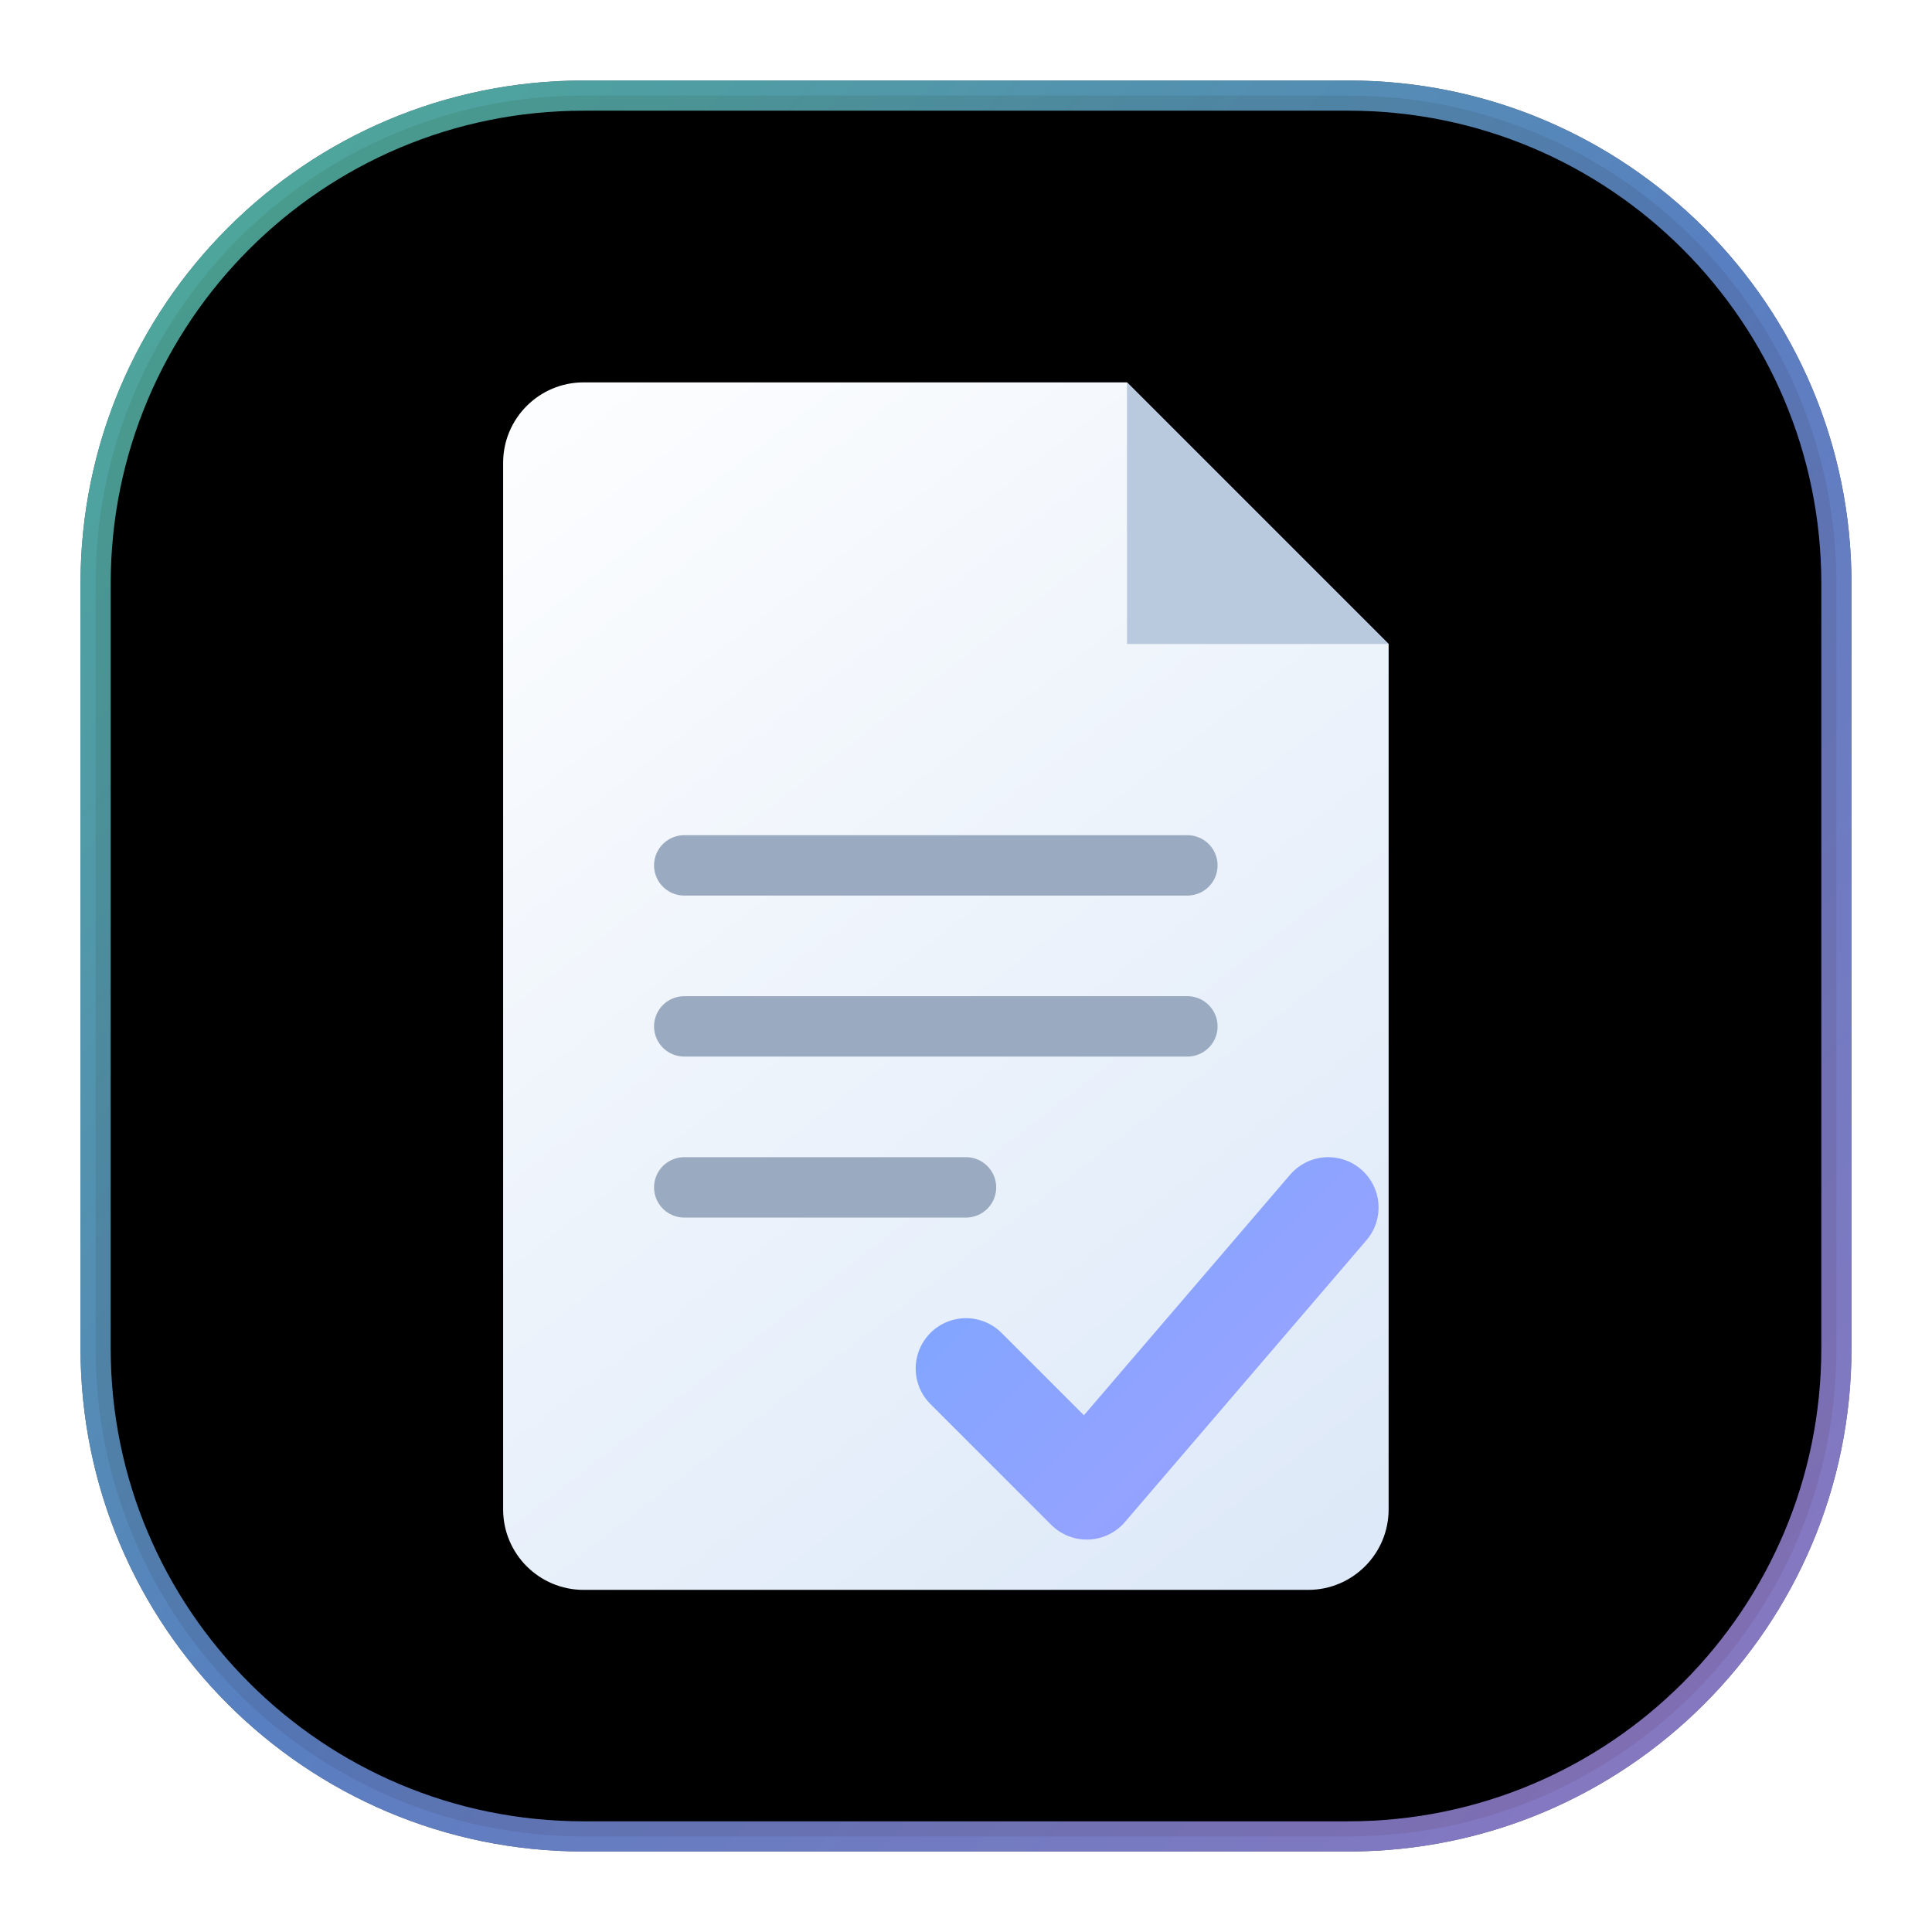
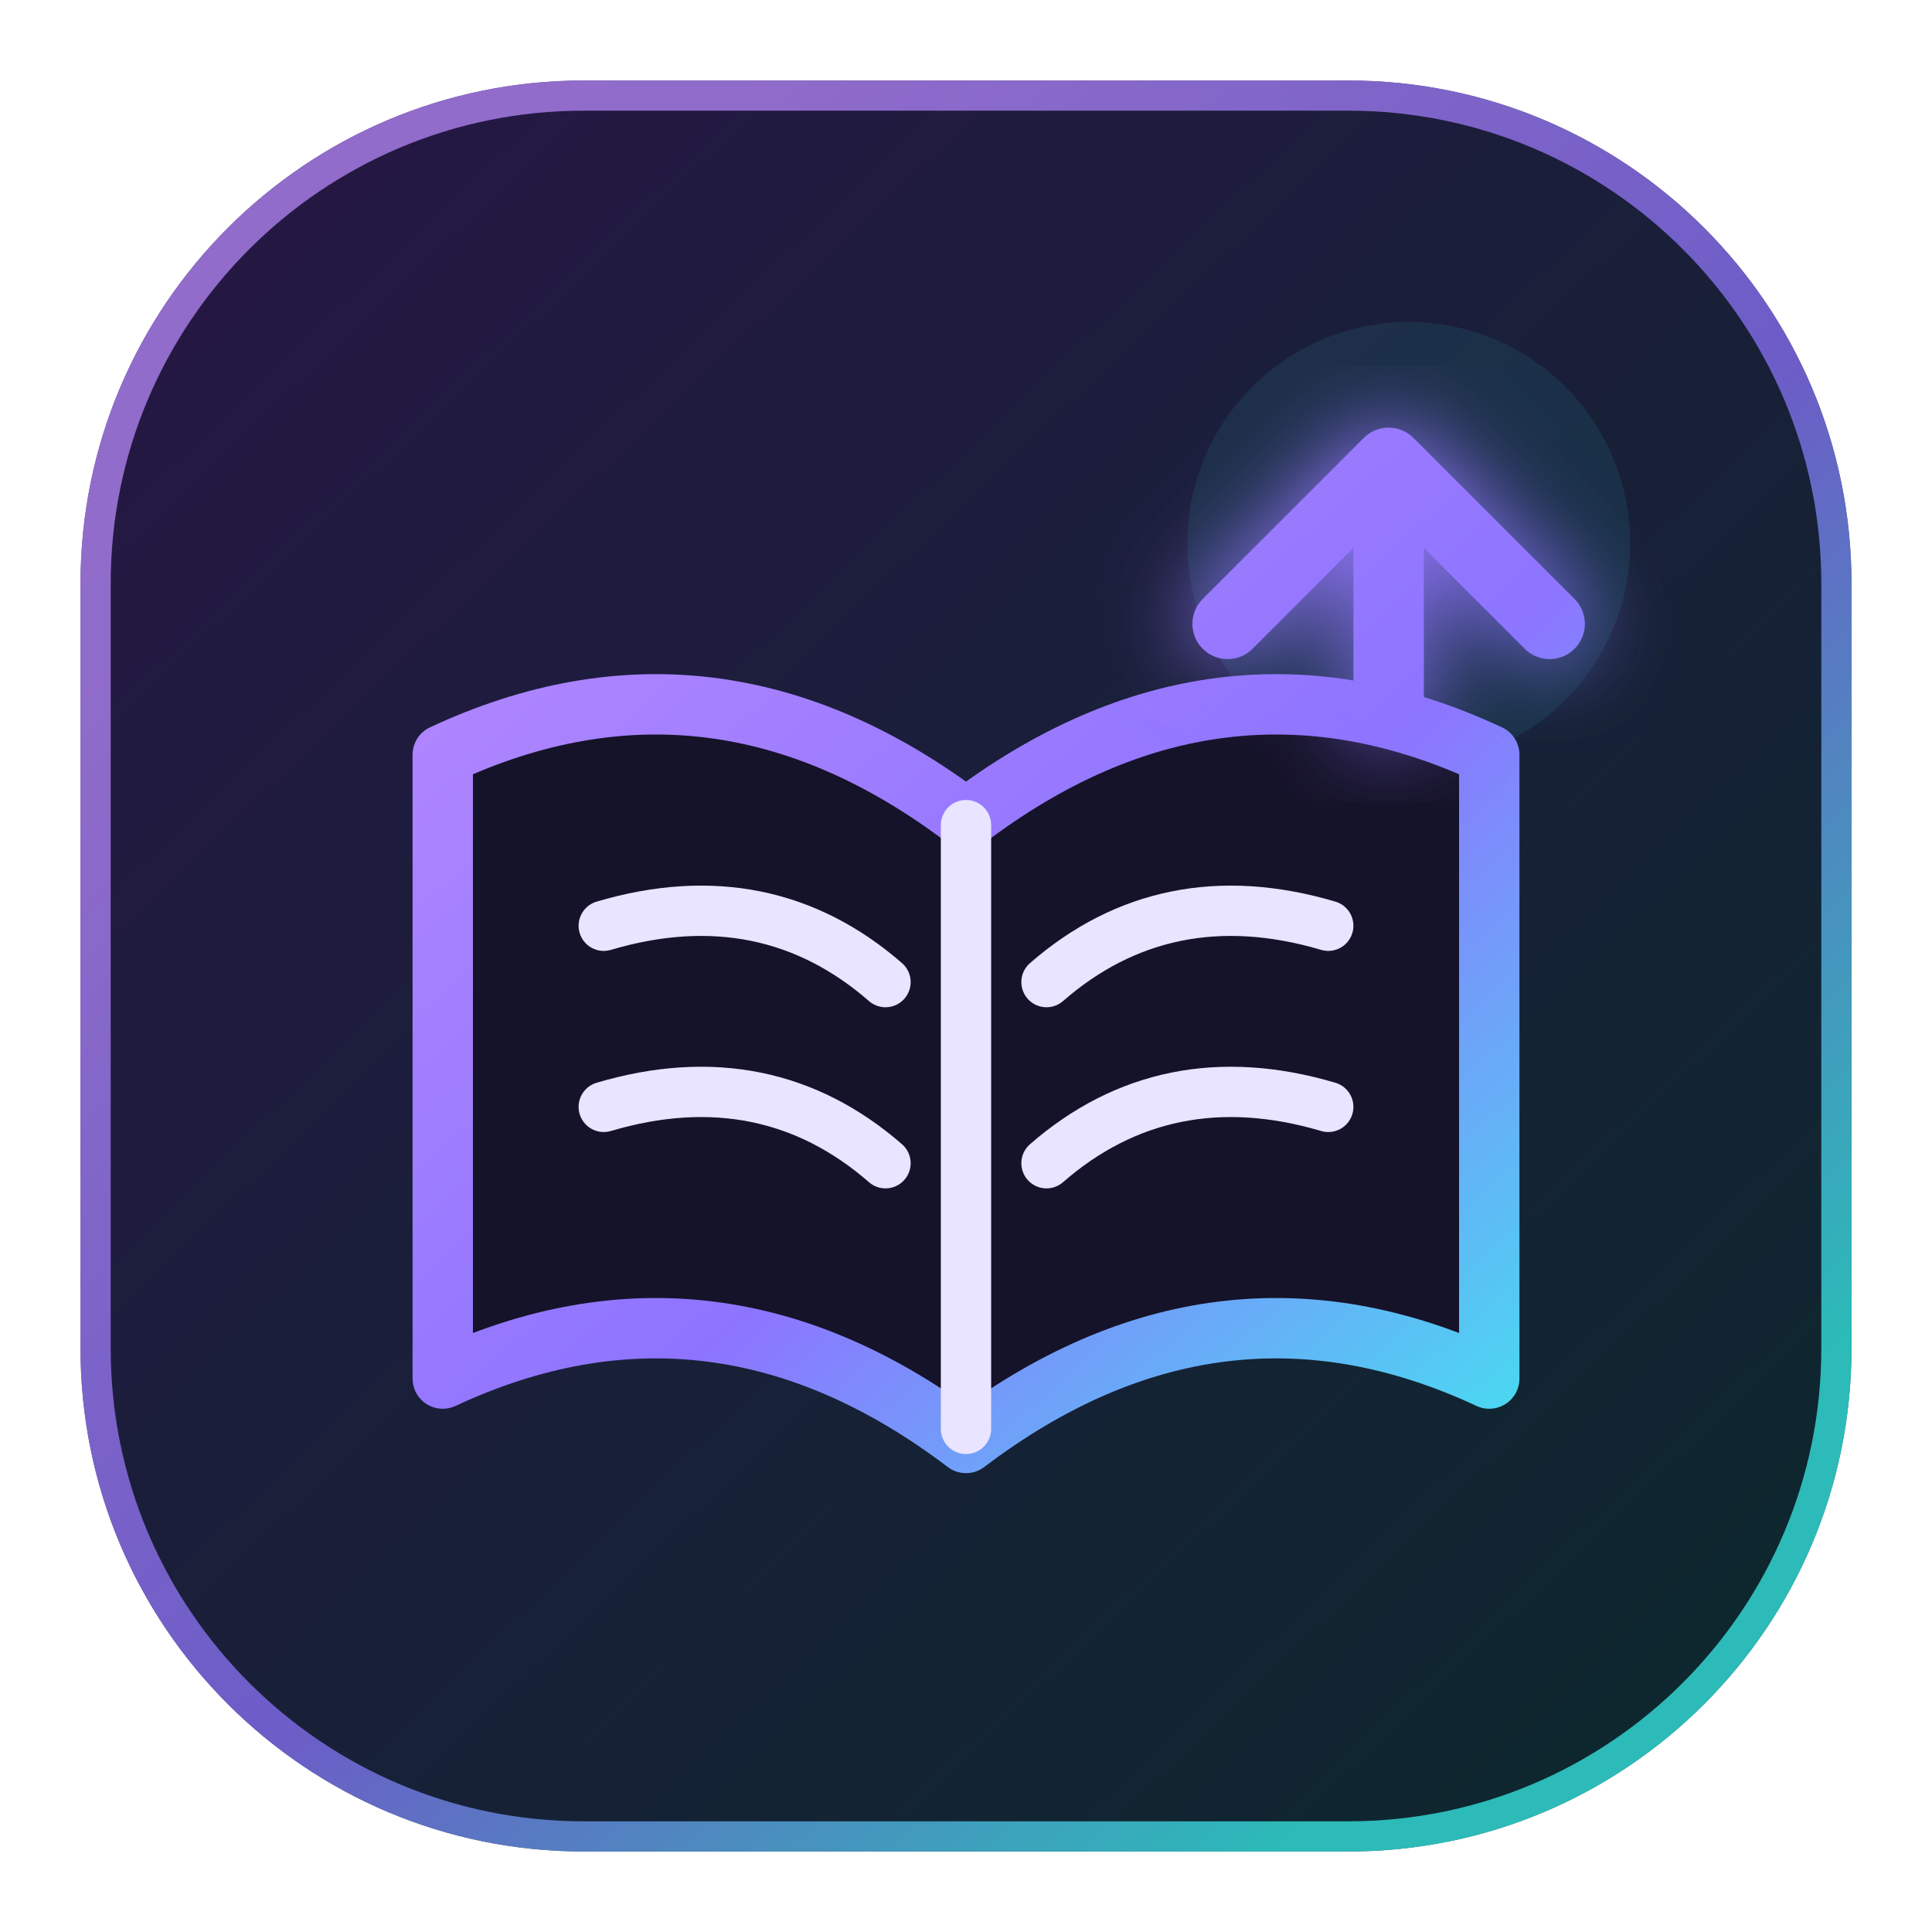
- <svg xmlns="http://www.w3.org/2000/svg" viewBox="0 0 96 96" role="img" aria-labelledby="title">
+ <svg xmlns="http://www.w3.org/2000/svg" viewBox="0 0 96 96" role="img" aria-labelledby="title desc">
  <defs>
-     <linearGradient id="g" x1="8" y1="8" x2="88" y2="88" gradientUnits="userSpaceOnUse">
-       <stop stop-color="#66e3c4" />
-       <stop offset=".52" stop-color="#77a7ff" />
-       <stop offset="1" stop-color="#bd9cff" />
+     <linearGradient id="bg" x1="10" y1="8" x2="88" y2="90" gradientUnits="userSpaceOnUse">
+       <stop stop-color="#251744" />
+       <stop offset="1" stop-color="#0c282d" />
    </linearGradient>
-     <linearGradient id="page" x1="22" y1="16" x2="70" y2="78" gradientUnits="userSpaceOnUse">
-       <stop stop-color="#fff" />
-       <stop offset="1" stop-color="#dce8f8" />
+     <linearGradient id="neon" x1="21" y1="18" x2="77" y2="80" gradientUnits="userSpaceOnUse">
+       <stop stop-color="#bc8cff" />
+       <stop offset=".55" stop-color="#8d74ff" />
+       <stop offset="1" stop-color="#37f5ed" />
    </linearGradient>
+     <filter id="glow" x="-40%" y="-40%" width="180%" height="180%">
+       <feGaussianBlur stdDeviation="2.2" result="blur" />
+       <feMerge>
+         <feMergeNode in="blur" />
+         <feMergeNode in="SourceGraphic" />
+       </feMerge>
+     </filter>
  </defs>
-   <rect x="4" y="4" width="88" height="88" rx="25" fill="#122033" />
-   <rect x="4.75" y="4.75" width="86.5" height="86.5" rx="24.25" stroke="url(#g)" stroke-opacity=".7" stroke-width="1.5" />
-   <path d="M29 19h27l13 13v43a4 4 0 0 1-4 4H29a4 4 0 0 1-4-4V23a4 4 0 0 1 4-4Z" fill="url(#page)" />
-   <path d="M56 19v13h13" fill="#b9c9de" />
-   <path d="M34 43h25M34 51h25M34 59h14" stroke="#9aaac0" stroke-linecap="round" stroke-width="3" />
-   <path d="m48 68 6 6 12-14" fill="none" stroke="url(#g)" stroke-linecap="round" stroke-linejoin="round" stroke-width="5" />
+   <rect x="4" y="4" width="88" height="88" rx="25" fill="url(#bg)" />
+   <rect x="4.75" y="4.75" width="86.5" height="86.5" rx="24.25" fill="none" stroke="url(#neon)" stroke-opacity=".72" stroke-width="1.5" />
+   <circle cx="70" cy="27" r="11" fill="#37f5ed" fill-opacity=".08" />
+   <path d="M22 37.5c9-4.2 17.7-3.1 26 3.2 8.3-6.3 17-7.4 26-3.2v31c-9-4.2-17.7-3.1-26 3.2-8.3-6.3-17-7.4-26-3.2v-31Z" fill="#151329" stroke="url(#neon)" stroke-linejoin="round" stroke-width="3" />
+   <path d="M48 41v30M30 46c5.4-1.6 10.1-.6 14 2.8M30 55c5.4-1.6 10.1-.6 14 2.8M66 46c-5.4-1.6-10.1-.6-14 2.8M66 55c-5.4-1.6-10.1-.6-14 2.8" fill="none" stroke="#e9e4ff" stroke-linecap="round" stroke-width="2.5" />
+   <path d="m61 31 8-8 8 8M69 23v12" fill="none" stroke="url(#neon)" stroke-linecap="round" stroke-linejoin="round" stroke-width="3.5" filter="url(#glow)" />
</svg>
